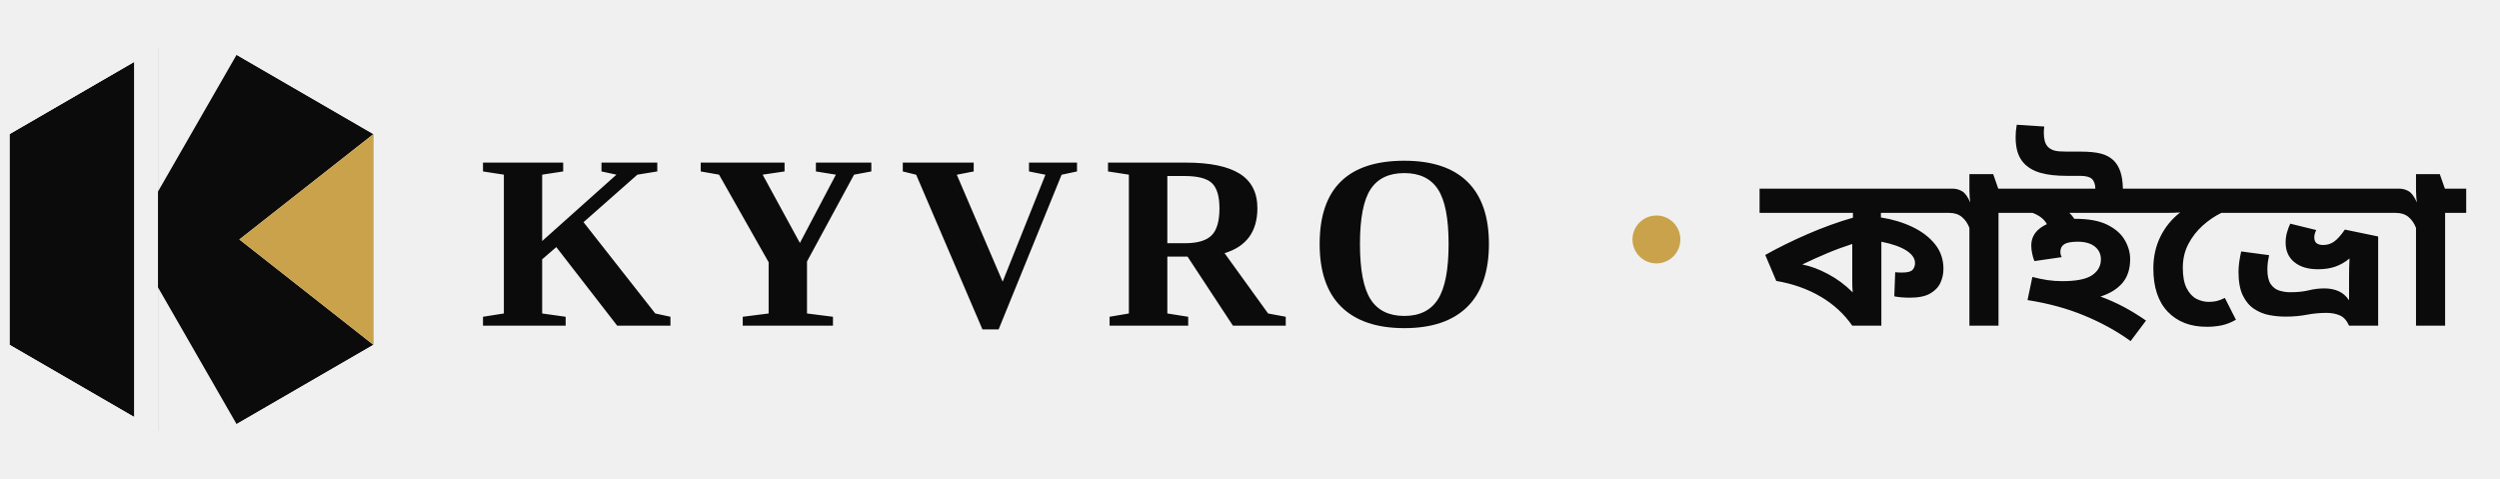
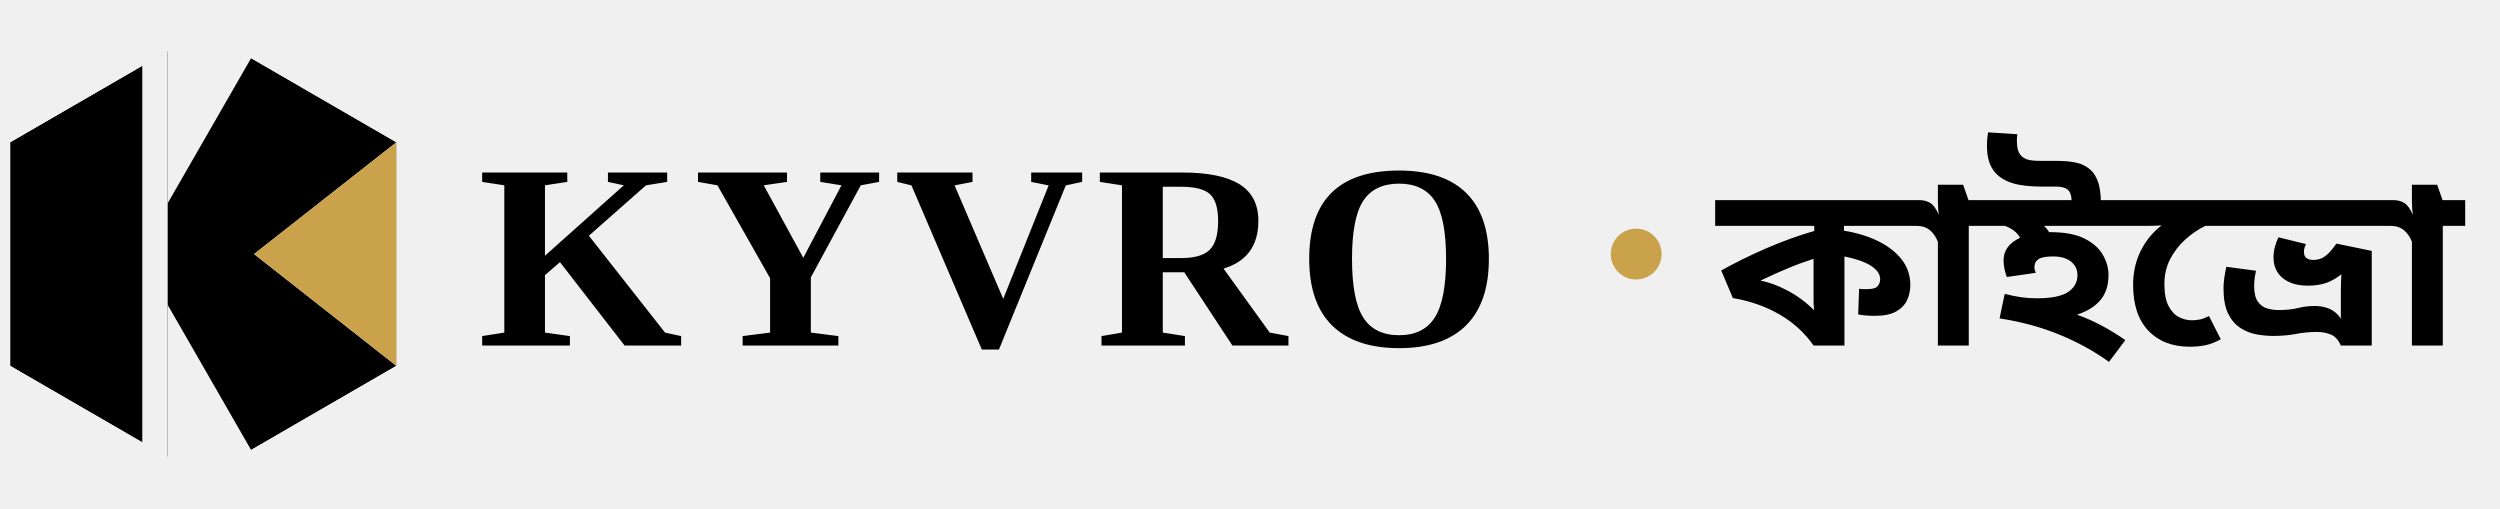
- <svg xmlns="http://www.w3.org/2000/svg" viewBox="0 0 522 100">
+ <svg xmlns="http://www.w3.org/2000/svg" viewBox="0 0 492 100">
  <g transform="translate(-10 0)">
    <mask id="kl" maskUnits="userSpaceOnUse" x="0" y="0" width="100" height="100">
      <polygon points="50,6 88,28 88,72 50,94 12,72 12,28" fill="#fff" />
      <polygon points="38,0 43,0 43,100 38,100" fill="#000" />
      <polygon points="43,0 66,0 43,40" fill="#000" />
      <polygon points="43,100 66,100 43,60" fill="#000" />
      <polygon points="88,28 60,50 88,72" fill="#000" />
    </mask>
-     <polygon points="50,6 88,28 88,72 50,94 12,72 12,28" fill="#0b0b0b" mask="url(#kl)" />
+     <polygon points="50,6 88,28 88,72 50,94 12,72 12,28" fill="#000000" mask="url(#kl)" />
    <polygon points="88,28 60,50 88,72" fill="#C9A24B" />
  </g>
-   <text x="100" y="68" font-family="Georgia, 'Times New Roman', serif" font-weight="700" font-size="52" letter-spacing="5" fill="#0b0b0b">KYVRO</text>
-   <circle cx="346.0" cy="50" r="5" fill="#C9A24B" />
-   <text x="368.0" y="68" font-family="'Hind Siliguri', 'Kohinoor Bangla', 'Noto Sans Bengali', sans-serif" font-weight="700" font-size="46" fill="#0b0b0b" lang="bn">কাইভ্রো</text>
+   <text x="94" y="68" font-family="Georgia, 'Times New Roman', serif" font-weight="700" font-size="52" letter-spacing="2" fill="#000000">KYVRO</text>
+   <circle cx="322.0" cy="50" r="5" fill="#C9A24B" />
+   <text x="338.0" y="68" font-family="'Hind Siliguri', 'Kohinoor Bangla', 'Noto Sans Bengali', sans-serif" font-weight="700" font-size="46" fill="#000000" lang="bn">কাইভ্রো</text>
</svg>
